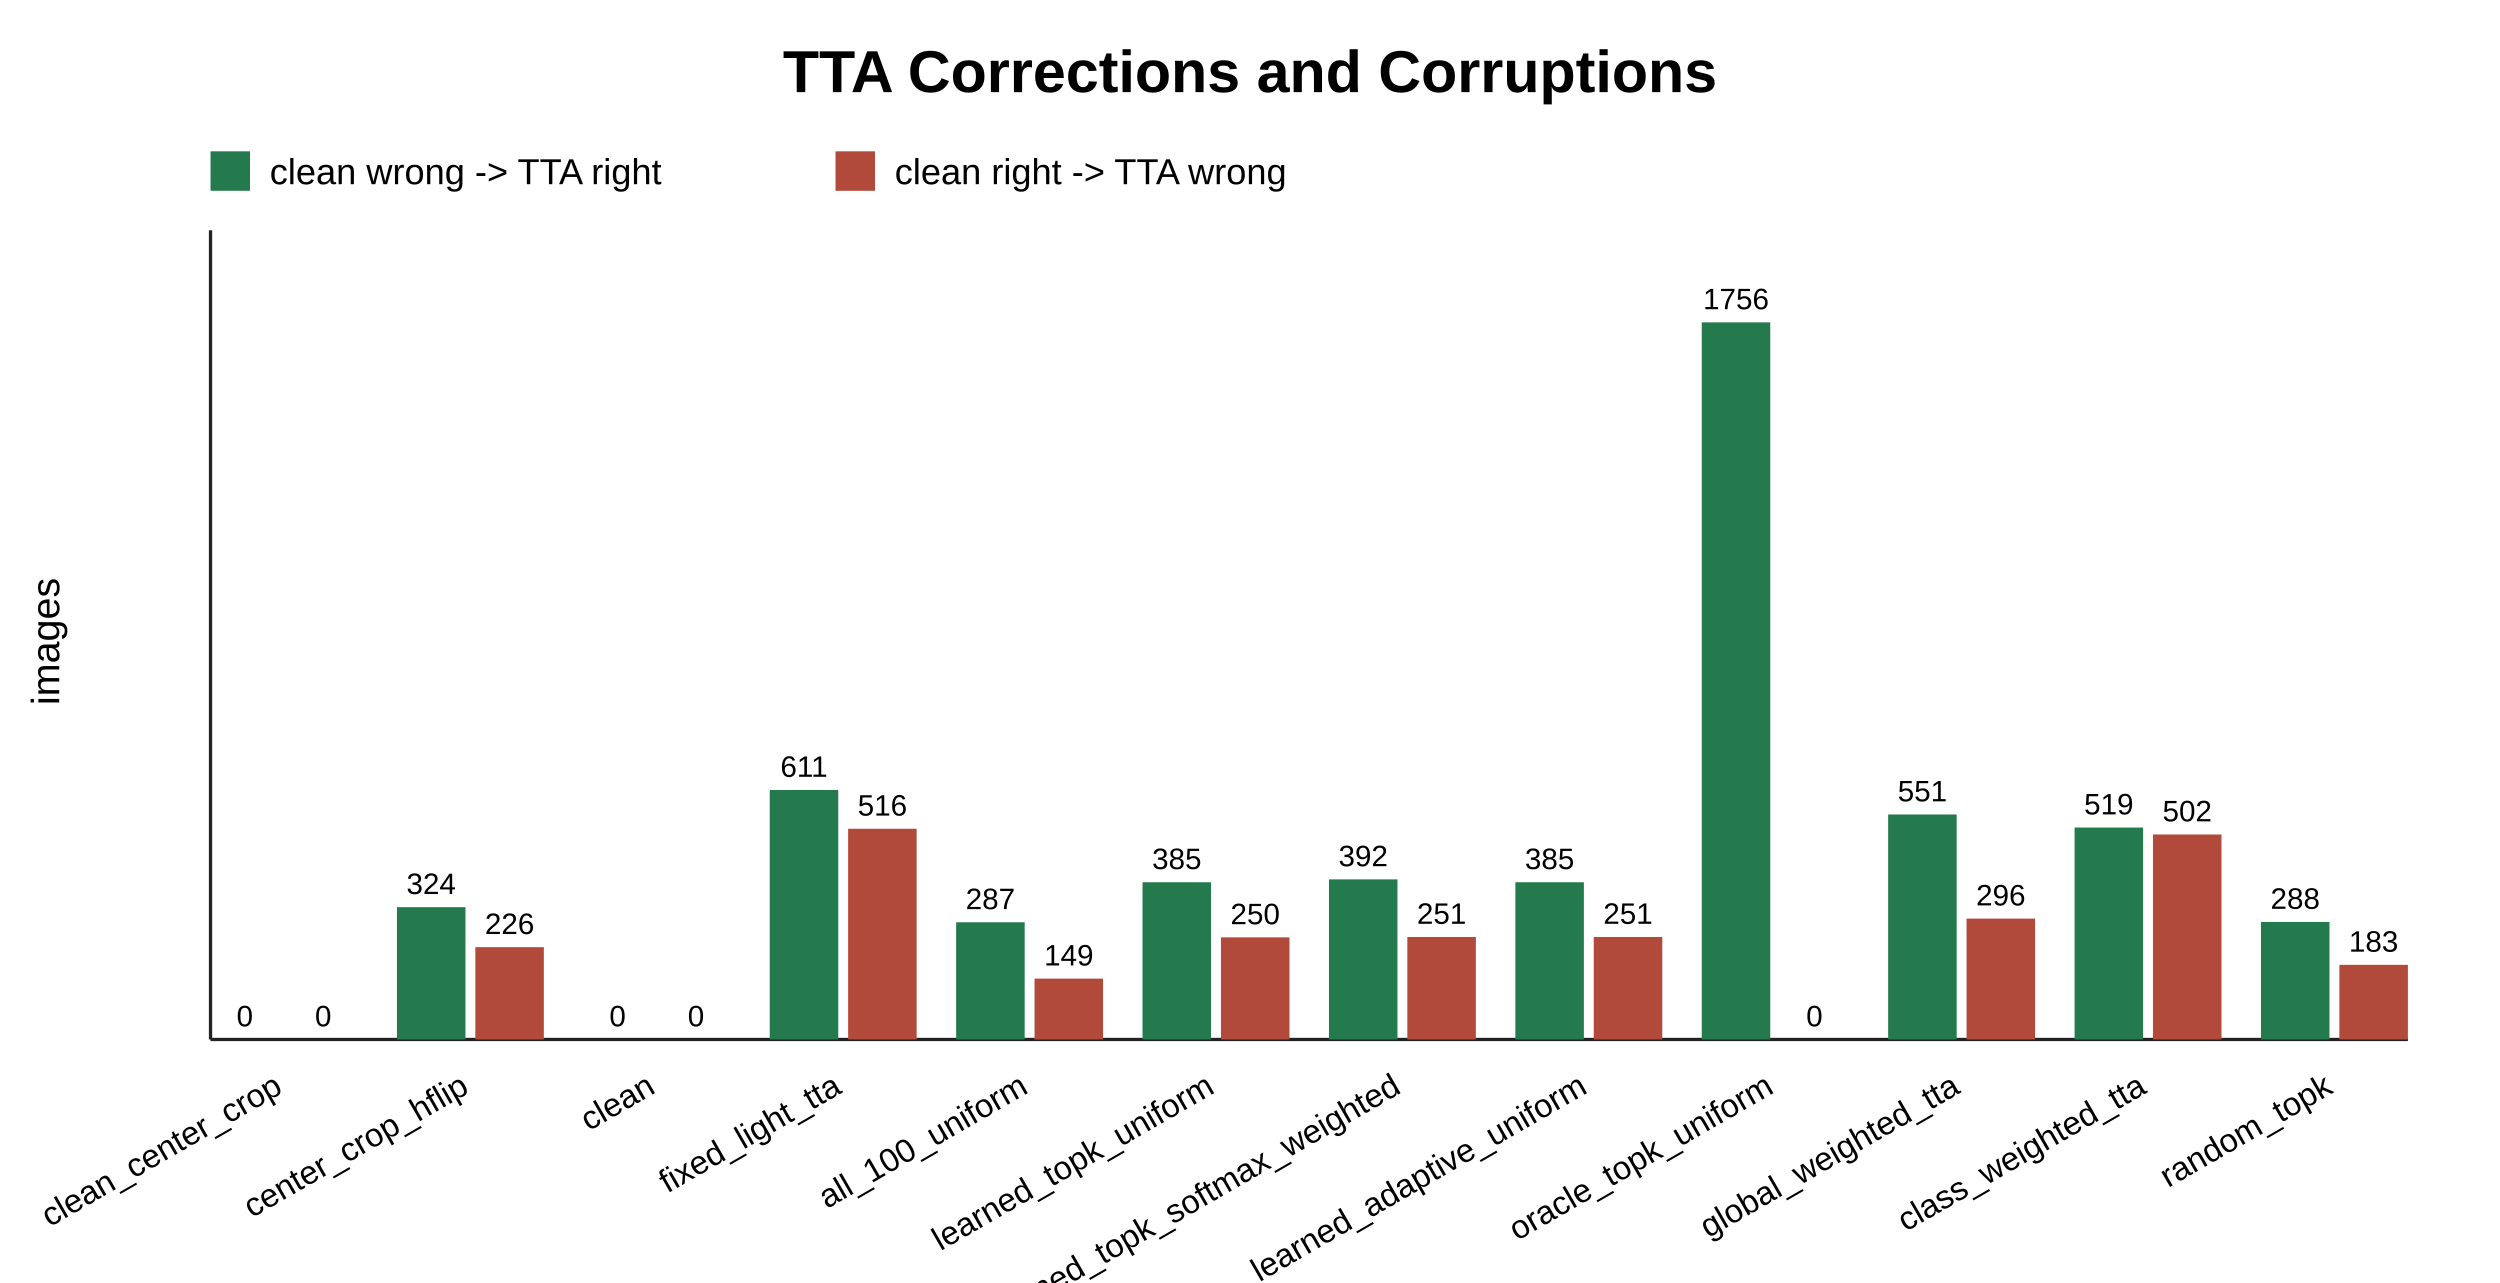
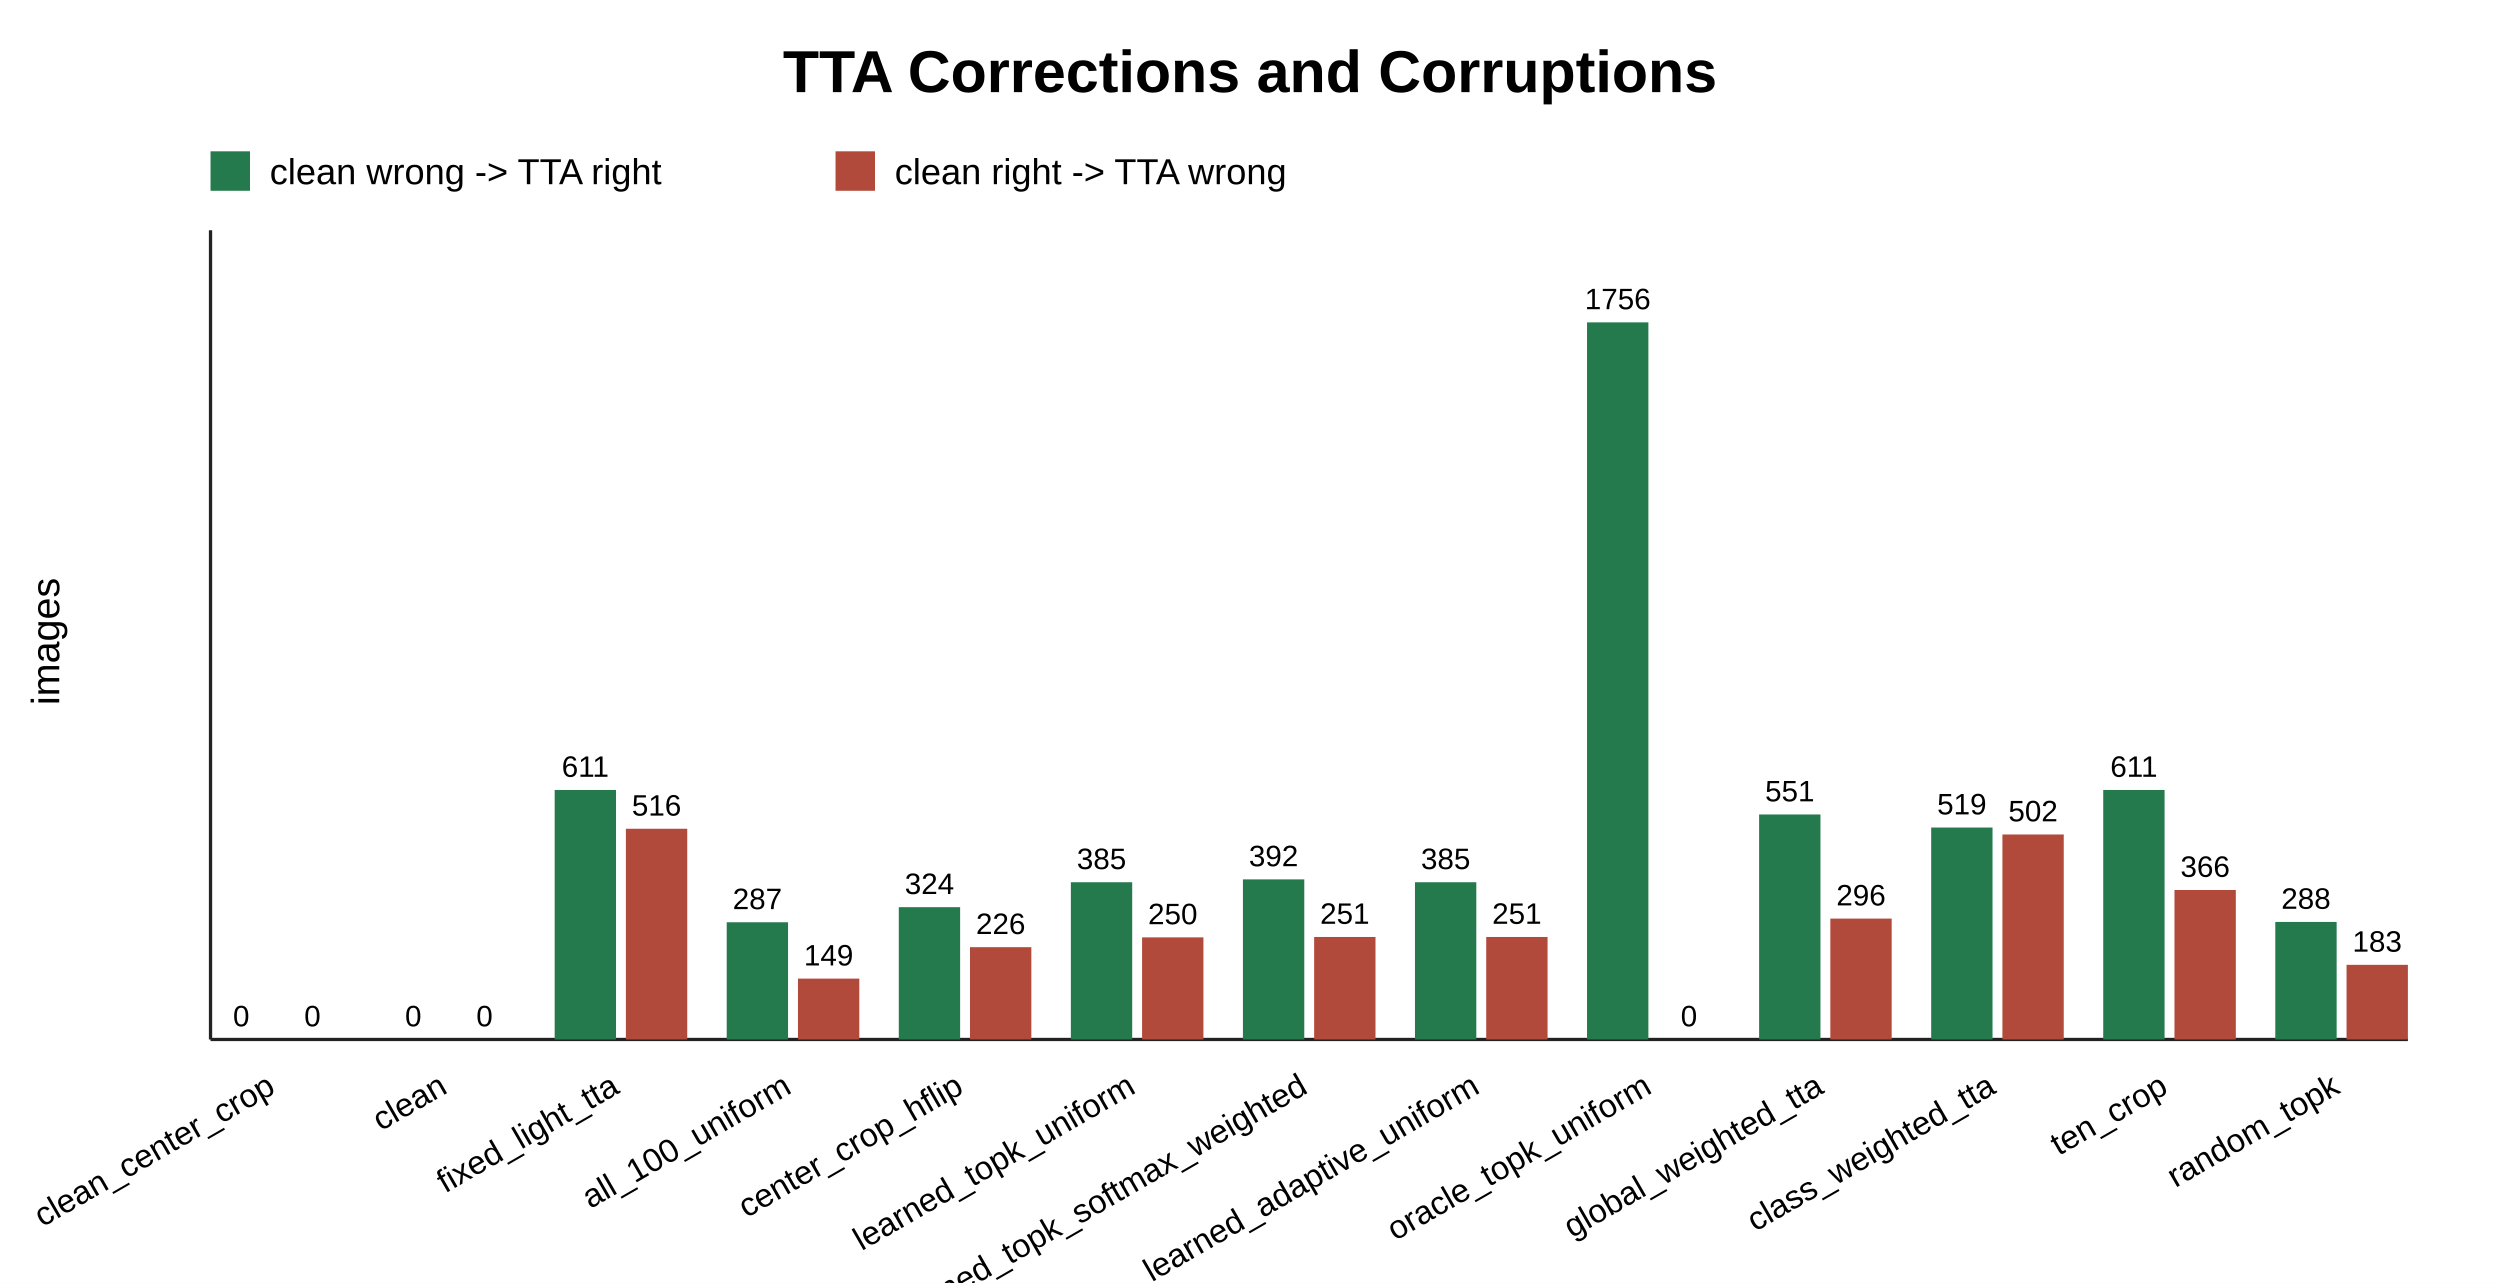
<svg xmlns="http://www.w3.org/2000/svg" width="760" height="390" viewBox="0 0 760 390">
  <rect width="100%" height="100%" fill="#ffffff" />
  <text x="380" y="28" text-anchor="middle" font-family="Arial" font-size="18" font-weight="700">TTA Corrections and Corruptions</text>
  <text x="18" y="195" transform="rotate(-90 18 195)" text-anchor="middle" font-family="Arial" font-size="12">images</text>
  <line x1="64" y1="316" x2="732" y2="316" stroke="#222" />
  <line x1="64" y1="70" x2="64" y2="316" stroke="#222" />
  <rect x="64" y="46" width="12" height="12" fill="#247a4d" />
  <text x="82" y="56" font-family="Arial" font-size="11">clean wrong -&gt; TTA right</text>
  <rect x="254" y="46" width="12" height="12" fill="#b24a3b" />
  <text x="272" y="56" font-family="Arial" font-size="11">clean right -&gt; TTA wrong</text>
-   <rect x="64.00" y="316.00" width="20.83" height="0.00" fill="#247a4d" />
-   <text x="74.42" y="312.00" text-anchor="middle" font-family="Arial" font-size="9">0</text>
-   <rect x="87.83" y="316.00" width="20.83" height="0.00" fill="#b24a3b" />
-   <text x="98.25" y="312.00" text-anchor="middle" font-family="Arial" font-size="9">0</text>
-   <text x="86.33" y="332" text-anchor="end" font-family="Arial" font-size="10" transform="rotate(-30 86.33 332)">clean_center_crop</text>
-   <rect x="120.67" y="275.78" width="20.83" height="40.22" fill="#247a4d" />
-   <text x="131.08" y="271.78" text-anchor="middle" font-family="Arial" font-size="9">324</text>
-   <rect x="144.50" y="287.94" width="20.83" height="28.06" fill="#b24a3b" />
-   <text x="154.92" y="283.94" text-anchor="middle" font-family="Arial" font-size="9">226</text>
-   <text x="143.00" y="332" text-anchor="end" font-family="Arial" font-size="10" transform="rotate(-30 143.00 332)">center_crop_hflip</text>
-   <rect x="177.33" y="316.00" width="20.83" height="0.00" fill="#247a4d" />
-   <text x="187.75" y="312.00" text-anchor="middle" font-family="Arial" font-size="9">0</text>
-   <rect x="201.17" y="316.00" width="20.83" height="0.00" fill="#b24a3b" />
-   <text x="211.58" y="312.00" text-anchor="middle" font-family="Arial" font-size="9">0</text>
-   <text x="199.67" y="332" text-anchor="end" font-family="Arial" font-size="10" transform="rotate(-30 199.67 332)">clean</text>
-   <rect x="234.00" y="240.15" width="20.83" height="75.85" fill="#247a4d" />
-   <text x="244.42" y="236.15" text-anchor="middle" font-family="Arial" font-size="9">611</text>
-   <rect x="257.83" y="251.94" width="20.83" height="64.06" fill="#b24a3b" />
-   <text x="268.25" y="247.94" text-anchor="middle" font-family="Arial" font-size="9">516</text>
-   <text x="256.33" y="332" text-anchor="end" font-family="Arial" font-size="10" transform="rotate(-30 256.33 332)">fixed_light_tta</text>
-   <rect x="290.67" y="280.37" width="20.83" height="35.63" fill="#247a4d" />
-   <text x="301.08" y="276.37" text-anchor="middle" font-family="Arial" font-size="9">287</text>
-   <rect x="314.50" y="297.50" width="20.83" height="18.50" fill="#b24a3b" />
-   <text x="324.92" y="293.50" text-anchor="middle" font-family="Arial" font-size="9">149</text>
-   <text x="313.00" y="332" text-anchor="end" font-family="Arial" font-size="10" transform="rotate(-30 313.00 332)">all_100_uniform</text>
-   <rect x="347.33" y="268.20" width="20.83" height="47.80" fill="#247a4d" />
-   <text x="357.75" y="264.20" text-anchor="middle" font-family="Arial" font-size="9">385</text>
-   <rect x="371.17" y="284.96" width="20.83" height="31.04" fill="#b24a3b" />
-   <text x="381.58" y="280.96" text-anchor="middle" font-family="Arial" font-size="9">250</text>
-   <text x="369.67" y="332" text-anchor="end" font-family="Arial" font-size="10" transform="rotate(-30 369.67 332)">learned_topk_uniform</text>
-   <rect x="404.00" y="267.33" width="20.83" height="48.67" fill="#247a4d" />
-   <text x="414.42" y="263.33" text-anchor="middle" font-family="Arial" font-size="9">392</text>
-   <rect x="427.83" y="284.84" width="20.83" height="31.16" fill="#b24a3b" />
-   <text x="438.25" y="280.84" text-anchor="middle" font-family="Arial" font-size="9">251</text>
-   <text x="426.33" y="332" text-anchor="end" font-family="Arial" font-size="10" transform="rotate(-30 426.33 332)">learned_topk_softmax_weighted</text>
-   <rect x="460.67" y="268.20" width="20.83" height="47.80" fill="#247a4d" />
-   <text x="471.08" y="264.20" text-anchor="middle" font-family="Arial" font-size="9">385</text>
-   <rect x="484.50" y="284.84" width="20.83" height="31.16" fill="#b24a3b" />
-   <text x="494.92" y="280.84" text-anchor="middle" font-family="Arial" font-size="9">251</text>
-   <text x="483.00" y="332" text-anchor="end" font-family="Arial" font-size="10" transform="rotate(-30 483.00 332)">learned_adaptive_uniform</text>
-   <rect x="517.33" y="98.00" width="20.83" height="218.00" fill="#247a4d" />
-   <text x="527.75" y="94.00" text-anchor="middle" font-family="Arial" font-size="9">1756</text>
-   <rect x="541.17" y="316.00" width="20.83" height="0.00" fill="#b24a3b" />
-   <text x="551.58" y="312.00" text-anchor="middle" font-family="Arial" font-size="9">0</text>
-   <text x="539.67" y="332" text-anchor="end" font-family="Arial" font-size="10" transform="rotate(-30 539.67 332)">oracle_topk_uniform</text>
-   <rect x="574.00" y="247.60" width="20.83" height="68.40" fill="#247a4d" />
-   <text x="584.42" y="243.60" text-anchor="middle" font-family="Arial" font-size="9">551</text>
-   <rect x="597.83" y="279.25" width="20.83" height="36.75" fill="#b24a3b" />
-   <text x="608.25" y="275.25" text-anchor="middle" font-family="Arial" font-size="9">296</text>
-   <text x="596.33" y="332" text-anchor="end" font-family="Arial" font-size="10" transform="rotate(-30 596.33 332)">global_weighted_tta</text>
-   <rect x="630.67" y="251.57" width="20.83" height="64.43" fill="#247a4d" />
-   <text x="641.08" y="247.57" text-anchor="middle" font-family="Arial" font-size="9">519</text>
-   <rect x="654.50" y="253.68" width="20.83" height="62.32" fill="#b24a3b" />
-   <text x="664.92" y="249.68" text-anchor="middle" font-family="Arial" font-size="9">502</text>
-   <text x="653.00" y="332" text-anchor="end" font-family="Arial" font-size="10" transform="rotate(-30 653.00 332)">class_weighted_tta</text>
-   <rect x="687.33" y="280.27" width="20.83" height="35.73" fill="#247a4d" />
-   <text x="697.75" y="276.27" text-anchor="middle" font-family="Arial" font-size="9">288</text>
-   <rect x="711.17" y="293.31" width="20.83" height="22.69" fill="#b24a3b" />
-   <text x="721.58" y="289.31" text-anchor="middle" font-family="Arial" font-size="9">183</text>
-   <text x="709.67" y="332" text-anchor="end" font-family="Arial" font-size="10" transform="rotate(-30 709.67 332)">random_topk</text>
+   <rect x="64.00" y="316.00" width="18.65" height="0.00" fill="#247a4d" />
+   <text x="73.33" y="312.00" text-anchor="middle" font-family="Arial" font-size="9">0</text>
+   <rect x="85.65" y="316.00" width="18.65" height="0.00" fill="#b24a3b" />
+   <text x="94.98" y="312.00" text-anchor="middle" font-family="Arial" font-size="9">0</text>
+   <text x="84.15" y="332" text-anchor="end" font-family="Arial" font-size="10" transform="rotate(-30 84.15 332)">clean_center_crop</text>
+   <rect x="116.31" y="316.00" width="18.65" height="0.00" fill="#247a4d" />
+   <text x="125.63" y="312.00" text-anchor="middle" font-family="Arial" font-size="9">0</text>
+   <rect x="137.96" y="316.00" width="18.65" height="0.00" fill="#b24a3b" />
+   <text x="147.29" y="312.00" text-anchor="middle" font-family="Arial" font-size="9">0</text>
+   <text x="136.46" y="332" text-anchor="end" font-family="Arial" font-size="10" transform="rotate(-30 136.46 332)">clean</text>
+   <rect x="168.62" y="240.15" width="18.65" height="75.85" fill="#247a4d" />
+   <text x="177.94" y="236.15" text-anchor="middle" font-family="Arial" font-size="9">611</text>
+   <rect x="190.27" y="251.94" width="18.65" height="64.06" fill="#b24a3b" />
+   <text x="199.60" y="247.94" text-anchor="middle" font-family="Arial" font-size="9">516</text>
+   <text x="188.77" y="332" text-anchor="end" font-family="Arial" font-size="10" transform="rotate(-30 188.77 332)">fixed_light_tta</text>
+   <rect x="220.92" y="280.37" width="18.65" height="35.63" fill="#247a4d" />
+   <text x="230.25" y="276.37" text-anchor="middle" font-family="Arial" font-size="9">287</text>
+   <rect x="242.58" y="297.50" width="18.65" height="18.50" fill="#b24a3b" />
+   <text x="251.90" y="293.50" text-anchor="middle" font-family="Arial" font-size="9">149</text>
+   <text x="241.08" y="332" text-anchor="end" font-family="Arial" font-size="10" transform="rotate(-30 241.08 332)">all_100_uniform</text>
+   <rect x="273.23" y="275.78" width="18.65" height="40.22" fill="#247a4d" />
+   <text x="282.56" y="271.78" text-anchor="middle" font-family="Arial" font-size="9">324</text>
+   <rect x="294.88" y="287.94" width="18.65" height="28.06" fill="#b24a3b" />
+   <text x="304.21" y="283.94" text-anchor="middle" font-family="Arial" font-size="9">226</text>
+   <text x="293.38" y="332" text-anchor="end" font-family="Arial" font-size="10" transform="rotate(-30 293.38 332)">center_crop_hflip</text>
+   <rect x="325.54" y="268.20" width="18.65" height="47.80" fill="#247a4d" />
+   <text x="334.87" y="264.20" text-anchor="middle" font-family="Arial" font-size="9">385</text>
+   <rect x="347.19" y="284.96" width="18.65" height="31.04" fill="#b24a3b" />
+   <text x="356.52" y="280.96" text-anchor="middle" font-family="Arial" font-size="9">250</text>
+   <text x="345.69" y="332" text-anchor="end" font-family="Arial" font-size="10" transform="rotate(-30 345.69 332)">learned_topk_uniform</text>
+   <rect x="377.85" y="267.33" width="18.65" height="48.67" fill="#247a4d" />
+   <text x="387.17" y="263.33" text-anchor="middle" font-family="Arial" font-size="9">392</text>
+   <rect x="399.50" y="284.84" width="18.65" height="31.16" fill="#b24a3b" />
+   <text x="408.83" y="280.84" text-anchor="middle" font-family="Arial" font-size="9">251</text>
+   <text x="398.00" y="332" text-anchor="end" font-family="Arial" font-size="10" transform="rotate(-30 398.00 332)">learned_topk_softmax_weighted</text>
+   <rect x="430.15" y="268.20" width="18.65" height="47.80" fill="#247a4d" />
+   <text x="439.48" y="264.20" text-anchor="middle" font-family="Arial" font-size="9">385</text>
+   <rect x="451.81" y="284.84" width="18.65" height="31.16" fill="#b24a3b" />
+   <text x="461.13" y="280.84" text-anchor="middle" font-family="Arial" font-size="9">251</text>
+   <text x="450.31" y="332" text-anchor="end" font-family="Arial" font-size="10" transform="rotate(-30 450.31 332)">learned_adaptive_uniform</text>
+   <rect x="482.46" y="98.00" width="18.65" height="218.00" fill="#247a4d" />
+   <text x="491.79" y="94.00" text-anchor="middle" font-family="Arial" font-size="9">1756</text>
+   <rect x="504.12" y="316.00" width="18.65" height="0.00" fill="#b24a3b" />
+   <text x="513.44" y="312.00" text-anchor="middle" font-family="Arial" font-size="9">0</text>
+   <text x="502.62" y="332" text-anchor="end" font-family="Arial" font-size="10" transform="rotate(-30 502.62 332)">oracle_topk_uniform</text>
+   <rect x="534.77" y="247.60" width="18.65" height="68.40" fill="#247a4d" />
+   <text x="544.10" y="243.60" text-anchor="middle" font-family="Arial" font-size="9">551</text>
+   <rect x="556.42" y="279.25" width="18.65" height="36.75" fill="#b24a3b" />
+   <text x="565.75" y="275.25" text-anchor="middle" font-family="Arial" font-size="9">296</text>
+   <text x="554.92" y="332" text-anchor="end" font-family="Arial" font-size="10" transform="rotate(-30 554.92 332)">global_weighted_tta</text>
+   <rect x="587.08" y="251.57" width="18.65" height="64.43" fill="#247a4d" />
+   <text x="596.40" y="247.57" text-anchor="middle" font-family="Arial" font-size="9">519</text>
+   <rect x="608.73" y="253.68" width="18.65" height="62.32" fill="#b24a3b" />
+   <text x="618.06" y="249.68" text-anchor="middle" font-family="Arial" font-size="9">502</text>
+   <text x="607.23" y="332" text-anchor="end" font-family="Arial" font-size="10" transform="rotate(-30 607.23 332)">class_weighted_tta</text>
+   <rect x="639.38" y="240.15" width="18.65" height="75.85" fill="#247a4d" />
+   <text x="648.71" y="236.15" text-anchor="middle" font-family="Arial" font-size="9">611</text>
+   <rect x="661.04" y="270.56" width="18.65" height="45.44" fill="#b24a3b" />
+   <text x="670.37" y="266.56" text-anchor="middle" font-family="Arial" font-size="9">366</text>
+   <text x="659.54" y="332" text-anchor="end" font-family="Arial" font-size="10" transform="rotate(-30 659.54 332)">ten_crop</text>
+   <rect x="691.69" y="280.27" width="18.65" height="35.73" fill="#247a4d" />
+   <text x="701.02" y="276.27" text-anchor="middle" font-family="Arial" font-size="9">288</text>
+   <rect x="713.35" y="293.31" width="18.65" height="22.69" fill="#b24a3b" />
+   <text x="722.67" y="289.31" text-anchor="middle" font-family="Arial" font-size="9">183</text>
+   <text x="711.85" y="332" text-anchor="end" font-family="Arial" font-size="10" transform="rotate(-30 711.85 332)">random_topk</text>
</svg>
